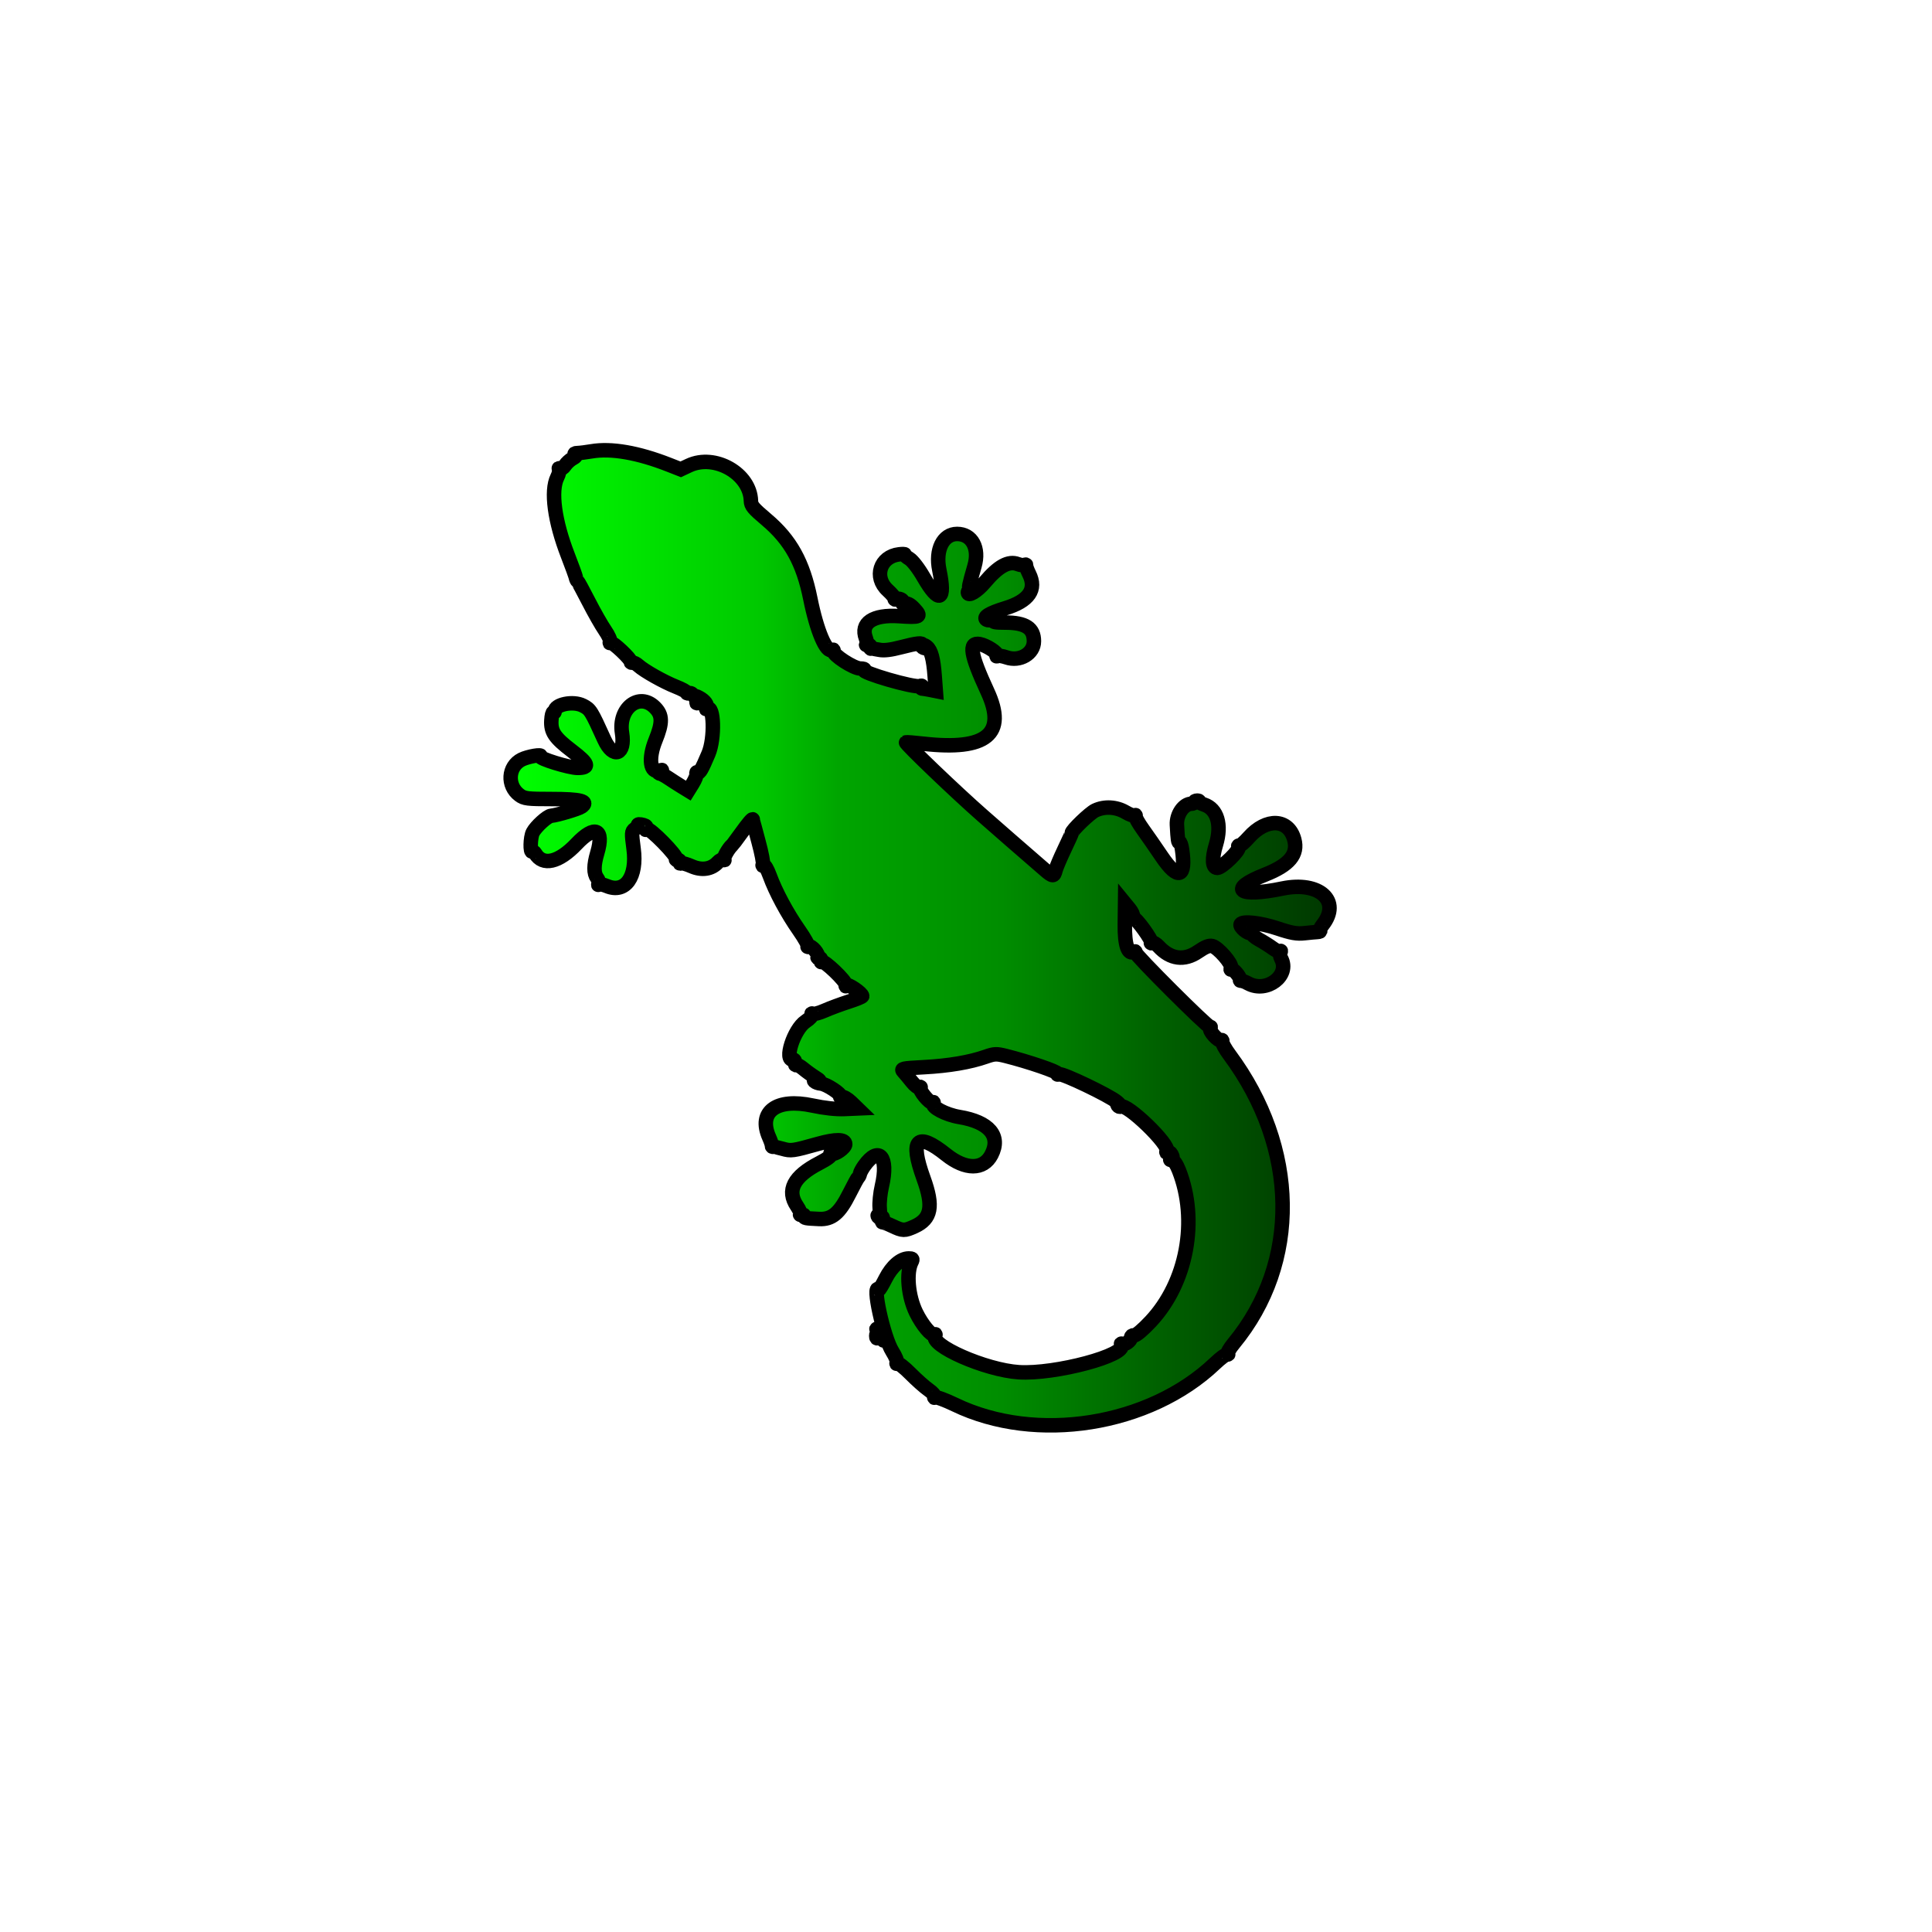
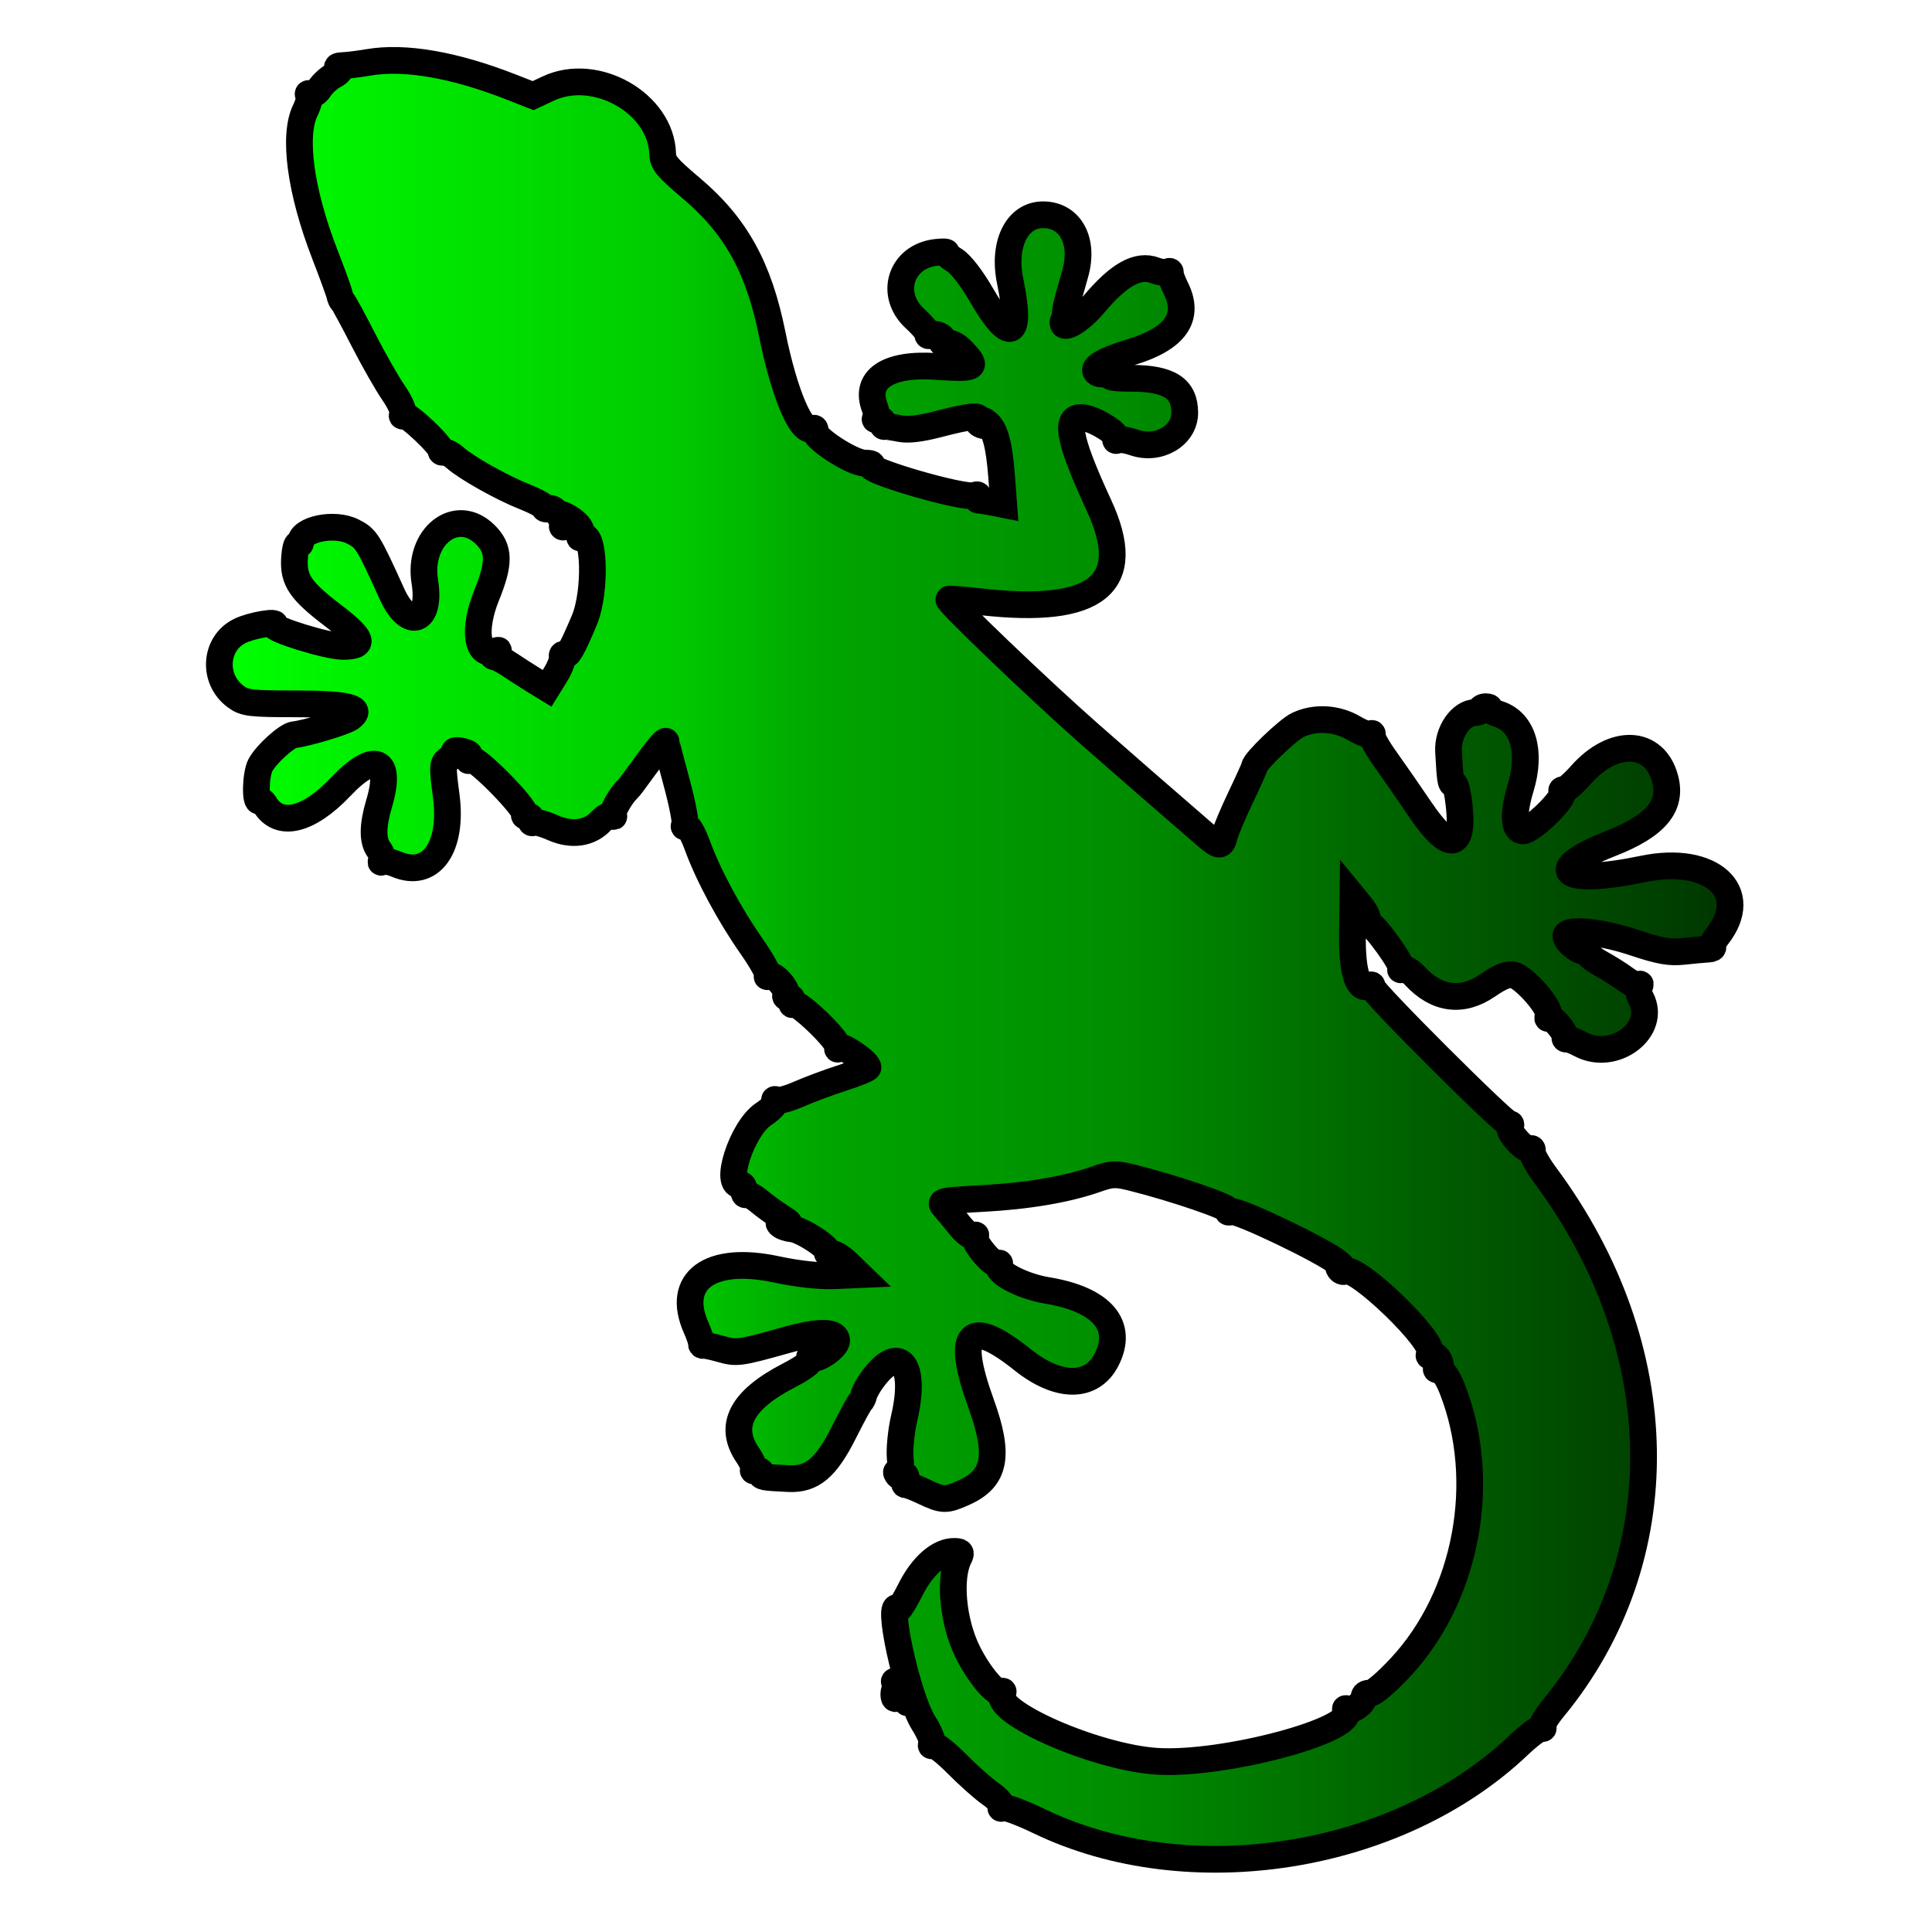
- <svg xmlns="http://www.w3.org/2000/svg" id="svg" width="400" height="400" viewBox="0, 0, 400,400">
+ <svg xmlns="http://www.w3.org/2000/svg" id="svg" width="400" height="400" viewBox="96.444, 86.444, 186.142, 216.816">
  <defs>
    <linearGradient id="gradient">
      <stop offset="0%" stop-color="#00ff00" />
      <stop offset="30%" stop-color="#00c900" />
      <stop offset="40%" stop-color="#00a500" />
      <stop offset="60%" stop-color="#008d00" />
      <stop offset="80%" stop-color="#005f00" />
      <stop offset="100%" stop-color="#003800" />
    </linearGradient>
  </defs>
  <g id="svgg">
    <path id="path0" d="M122.461 93.444 C 121.387 93.628,120.085 93.789,119.569 93.802 C 119.014 93.816,118.817 93.941,119.088 94.108 C 119.392 94.296,119.217 94.568,118.565 94.917 C 118.025 95.205,117.311 95.858,116.978 96.366 C 116.644 96.875,116.177 97.170,115.938 97.022 C 115.694 96.871,115.613 96.930,115.754 97.158 C 115.891 97.380,115.725 98.119,115.384 98.802 C 113.971 101.635,114.813 107.895,117.560 114.978 C 118.407 117.160,119.152 119.209,119.218 119.531 C 119.283 119.854,119.441 120.205,119.569 120.313 C 119.698 120.420,120.733 122.325,121.870 124.547 C 123.006 126.768,124.534 129.454,125.265 130.516 C 125.995 131.578,126.471 132.644,126.322 132.886 C 126.173 133.127,126.225 133.217,126.436 133.086 C 126.828 132.844,130.713 136.517,130.605 137.027 C 130.573 137.180,130.729 137.253,130.952 137.189 C 131.175 137.126,131.728 137.406,132.182 137.812 C 133.443 138.940,137.433 141.182,139.941 142.173 C 141.177 142.660,142.188 143.209,142.188 143.392 C 142.188 143.576,142.438 143.629,142.743 143.512 C 143.287 143.304,144.406 144.771,144.214 145.439 C 144.163 145.616,144.310 145.645,144.541 145.502 C 144.830 145.323,144.802 145.052,144.453 144.628 C 144.006 144.086,144.043 144.065,144.759 144.446 C 145.935 145.072,146.596 145.988,146.262 146.528 C 146.084 146.816,146.139 146.893,146.404 146.729 C 147.826 145.851,148.032 152.849,146.679 156.055 C 145.311 159.296,144.825 160.143,144.462 159.918 C 144.257 159.791,144.142 159.925,144.208 160.215 C 144.274 160.505,143.918 161.405,143.416 162.216 L 142.504 163.689 141.076 162.814 C 140.291 162.333,139.053 161.538,138.324 161.047 C 137.596 160.557,136.805 160.154,136.567 160.150 C 136.328 160.147,136.396 159.955,136.719 159.723 C 137.202 159.375,137.177 159.343,136.572 159.540 C 134.606 160.181,134.173 157.065,135.703 153.290 C 137.203 149.592,137.174 148.052,135.577 146.454 C 132.351 143.229,127.957 146.645,128.783 151.736 C 129.518 156.264,126.969 157.228,125.107 153.125 C 122.391 147.139,122.221 146.868,120.697 146.091 C 118.647 145.045,114.844 145.828,114.844 147.297 C 114.844 147.520,114.711 147.621,114.550 147.521 C 114.388 147.421,114.210 148.157,114.154 149.158 C 114.020 151.536,114.826 152.729,118.416 155.469 C 121.898 158.126,122.180 158.984,119.573 158.984 C 117.841 158.984,111.477 157.012,111.887 156.603 C 112.404 156.085,109.324 156.604,108.014 157.255 C 105.175 158.665,104.923 162.666,107.551 164.611 C 108.552 165.352,109.184 165.430,114.226 165.430 C 120.199 165.430,122.000 165.893,120.395 167.017 C 119.739 167.477,115.380 168.779,114.107 168.896 C 113.321 168.968,110.955 171.115,110.322 172.331 C 109.785 173.361,109.710 176.636,110.230 176.319 C 110.378 176.229,110.641 176.397,110.816 176.693 C 112.388 179.356,115.700 178.589,119.370 174.713 C 123.159 170.710,125.146 171.588,123.656 176.606 C 122.905 179.134,122.898 180.825,123.633 181.796 C 123.941 182.203,124.083 182.731,123.948 182.968 C 123.813 183.205,123.833 183.282,123.993 183.139 C 124.152 182.996,124.896 183.135,125.646 183.449 C 129.461 185.043,131.956 181.562,131.180 175.731 C 130.745 172.460,130.762 172.131,131.395 171.668 C 131.773 171.391,132.072 171.061,132.057 170.934 C 132.021 170.611,132.318 170.585,133.254 170.830 C 133.768 170.964,133.955 171.215,133.768 171.518 C 133.570 171.839,133.636 171.895,133.968 171.690 C 134.519 171.349,140.325 177.271,139.983 177.825 C 139.875 178.001,140.018 178.096,140.303 178.037 C 140.588 177.978,140.772 178.162,140.713 178.447 C 140.654 178.732,140.767 178.865,140.963 178.743 C 141.160 178.622,142.158 178.892,143.180 179.344 C 145.290 180.277,147.313 179.974,148.621 178.528 C 149.007 178.102,149.519 177.865,149.759 178.002 C 149.999 178.138,150.069 178.110,149.914 177.939 C 149.677 177.676,150.817 175.636,151.557 175.000 C 151.681 174.893,152.477 173.838,153.325 172.656 C 154.946 170.398,155.859 169.329,155.859 169.692 C 155.859 169.811,156.389 171.858,157.037 174.240 C 157.685 176.622,158.097 178.762,157.953 178.994 C 157.809 179.228,157.872 179.306,158.093 179.170 C 158.325 179.026,158.866 179.939,159.372 181.327 C 160.585 184.654,162.969 189.091,165.447 192.632 C 166.595 194.273,167.413 195.752,167.264 195.918 C 167.114 196.083,167.198 196.101,167.449 195.957 C 167.977 195.655,169.631 197.570,169.302 198.102 C 169.181 198.297,169.315 198.409,169.600 198.350 C 169.886 198.290,170.059 198.504,169.987 198.828 C 169.915 199.150,169.984 199.286,170.140 199.131 C 170.557 198.714,175.210 203.161,175.109 203.880 C 175.059 204.237,175.112 204.291,175.237 204.010 C 175.443 203.547,178.516 205.635,178.516 206.238 C 178.516 206.375,177.241 206.896,175.684 207.396 C 174.126 207.896,171.910 208.721,170.759 209.228 C 169.608 209.735,168.482 210.037,168.257 209.898 C 168.032 209.759,167.960 209.826,168.097 210.048 C 168.234 210.270,167.650 210.913,166.798 211.476 C 164.347 213.098,162.217 219.742,164.257 219.401 C 164.472 219.365,164.624 219.642,164.595 220.015 C 164.565 220.389,164.682 220.608,164.855 220.501 C 165.027 220.394,165.667 220.725,166.276 221.236 C 166.885 221.746,167.998 222.556,168.750 223.034 C 169.832 223.724,169.922 223.861,169.182 223.693 C 168.563 223.553,168.378 223.612,168.634 223.869 C 168.848 224.082,169.444 224.295,169.960 224.343 C 171.116 224.449,174.284 226.531,173.997 226.996 C 173.882 227.182,174.033 227.241,174.333 227.126 C 174.633 227.011,175.477 227.496,176.209 228.204 L 177.539 229.492 174.821 229.610 C 173.103 229.684,170.673 229.421,168.215 228.894 C 160.779 227.302,156.879 230.156,159.240 235.462 C 159.595 236.261,159.859 237.046,159.826 237.207 C 159.793 237.368,159.897 237.469,160.059 237.431 C 160.220 237.393,161.092 237.574,161.997 237.833 C 163.784 238.344,164.092 238.302,169.377 236.821 C 173.019 235.801,175.000 235.827,175.000 236.895 C 175.000 237.640,172.776 239.183,172.208 238.832 C 171.931 238.660,171.860 238.722,172.025 238.990 C 172.194 239.262,171.294 239.946,169.644 240.798 C 164.308 243.553,162.796 246.462,165.006 249.718 C 165.525 250.483,165.832 251.225,165.689 251.368 C 165.547 251.511,165.693 251.569,166.016 251.497 C 166.338 251.426,166.570 251.549,166.532 251.772 C 166.458 252.199,166.679 252.242,169.609 252.380 C 172.246 252.505,173.809 251.191,175.840 247.141 C 176.721 245.383,177.552 243.857,177.686 243.750 C 177.820 243.643,177.984 243.303,178.051 242.996 C 178.117 242.689,178.508 241.965,178.920 241.388 C 181.974 237.098,184.017 239.438,182.581 245.581 C 182.239 247.045,182.037 249.071,182.132 250.084 C 182.242 251.259,182.162 251.839,181.912 251.684 C 181.688 251.546,181.641 251.638,181.803 251.899 C 181.958 252.151,182.279 252.237,182.515 252.091 C 182.791 251.920,182.857 252.056,182.698 252.470 C 182.561 252.825,182.576 253.090,182.729 253.058 C 182.882 253.026,183.799 253.376,184.766 253.835 C 186.918 254.858,187.268 254.864,189.347 253.920 C 192.822 252.343,193.306 249.760,191.211 243.973 C 188.270 235.848,189.830 234.215,195.898 239.062 C 199.892 242.252,203.621 242.257,205.267 239.075 C 207.274 235.195,204.797 232.279,198.633 231.264 C 195.815 230.800,192.753 229.181,193.231 228.407 C 193.368 228.185,193.293 228.120,193.063 228.262 C 192.558 228.574,190.138 225.629,190.538 225.187 C 190.693 225.015,190.618 224.990,190.372 225.131 C 190.119 225.276,189.436 224.773,188.809 223.982 C 188.197 223.209,187.413 222.269,187.068 221.892 C 186.474 221.243,186.699 221.193,191.330 220.945 C 196.459 220.671,200.811 219.932,204.119 218.774 C 205.881 218.157,206.316 218.141,208.221 218.618 C 212.891 219.789,219.154 221.927,218.938 222.277 C 218.812 222.481,218.978 222.544,219.307 222.418 C 219.972 222.163,229.712 226.830,231.250 228.141 C 231.787 228.599,231.980 228.844,231.678 228.684 C 231.313 228.492,231.224 228.548,231.412 228.852 C 231.567 229.104,231.846 229.216,232.030 229.102 C 233.274 228.334,242.337 237.091,241.575 238.325 C 241.397 238.613,241.451 238.690,241.717 238.526 C 241.954 238.379,242.331 238.602,242.555 239.020 C 242.854 239.578,242.833 239.833,242.477 239.977 C 242.173 240.100,242.230 240.184,242.630 240.204 C 243.025 240.223,243.577 241.018,244.076 242.285 C 248.152 252.632,245.749 265.555,238.258 273.576 C 236.638 275.311,235.191 276.532,234.827 276.472 C 234.481 276.414,234.193 276.601,234.188 276.887 C 234.177 277.570,232.807 278.559,232.304 278.247 C 232.088 278.114,232.024 278.188,232.163 278.413 C 233.483 280.549,218.424 284.585,210.938 284.102 C 204.029 283.657,192.350 278.512,193.612 276.469 C 193.756 276.236,193.689 276.164,193.459 276.306 C 192.880 276.663,190.919 274.312,189.675 271.769 C 188.016 268.377,187.579 263.473,188.737 261.230 C 189.026 260.672,188.920 260.547,188.157 260.547 C 186.506 260.547,184.642 262.164,183.342 264.723 C 182.667 266.053,182.052 267.078,181.975 267.001 C 180.425 265.448,182.914 276.911,184.757 279.810 C 185.414 280.845,185.834 281.883,185.689 282.117 C 185.545 282.351,185.599 282.436,185.810 282.305 C 186.021 282.175,187.235 283.121,188.507 284.407 C 189.779 285.693,191.476 287.201,192.278 287.757 C 193.080 288.314,193.624 288.950,193.487 289.171 C 193.351 289.393,193.425 289.458,193.653 289.317 C 193.882 289.177,195.710 289.853,197.718 290.821 C 214.518 298.923,237.959 295.210,251.539 282.295 C 252.708 281.183,253.851 280.332,254.078 280.404 C 254.306 280.475,254.365 280.406,254.209 280.251 C 254.053 280.095,254.594 279.158,255.411 278.167 C 269.241 261.407,268.902 237.728,254.553 218.382 C 253.668 217.188,252.996 215.974,253.060 215.683 C 253.125 215.393,253.017 215.255,252.820 215.377 C 252.312 215.691,250.251 213.433,250.572 212.913 C 250.719 212.675,250.691 212.529,250.510 212.588 C 250.066 212.733,234.932 197.627,235.068 197.174 C 235.127 196.978,235.022 196.912,234.834 197.028 C 233.560 197.815,232.829 195.699,232.883 191.373 L 232.937 187.057 233.839 188.158 C 234.334 188.763,234.664 189.475,234.572 189.741 C 234.479 190.007,234.551 190.183,234.732 190.132 C 235.206 189.998,238.667 194.791,238.351 195.143 C 238.205 195.305,238.280 195.327,238.517 195.192 C 238.755 195.057,239.370 195.403,239.885 195.962 C 242.324 198.611,245.202 198.990,248.041 197.038 C 249.493 196.039,250.335 195.703,250.981 195.865 C 252.213 196.174,255.172 199.582,254.877 200.352 C 254.750 200.683,254.767 200.832,254.914 200.685 C 255.214 200.385,256.891 202.353,256.738 202.824 C 256.685 202.990,256.772 203.089,256.934 203.045 C 257.095 203.001,257.789 203.264,258.477 203.631 C 262.280 205.658,267.124 201.969,265.252 198.471 C 265.008 198.014,264.932 197.424,265.084 197.160 C 265.235 196.896,265.222 196.804,265.053 196.956 C 264.885 197.108,264.198 196.825,263.526 196.329 C 262.854 195.832,261.565 195.020,260.660 194.525 C 259.756 194.029,259.124 193.449,259.256 193.236 C 259.396 193.010,259.296 192.972,259.016 193.145 C 258.469 193.483,256.547 191.874,256.871 191.349 C 257.313 190.634,261.020 191.058,264.491 192.221 C 267.357 193.181,268.495 193.382,270.080 193.207 C 271.175 193.087,272.398 192.974,272.798 192.957 C 273.198 192.941,273.424 192.825,273.299 192.700 C 273.174 192.576,273.414 192.040,273.831 191.510 C 277.746 186.532,273.171 182.371,265.528 183.957 C 256.345 185.863,254.164 184.130,261.914 181.085 C 266.943 179.110,268.793 176.890,267.968 173.824 C 266.794 169.465,262.199 169.253,258.537 173.389 C 257.658 174.383,256.770 175.147,256.565 175.088 C 256.360 175.029,256.299 175.155,256.431 175.367 C 256.802 175.968,253.009 179.687,252.025 179.688 C 250.967 179.688,250.865 177.799,251.762 174.840 C 252.999 170.764,252.013 167.467,249.293 166.579 C 248.597 166.351,248.120 166.073,248.232 165.960 C 248.345 165.847,248.174 165.755,247.852 165.755 C 247.529 165.755,247.266 165.902,247.266 166.081 C 247.266 166.260,247.005 166.406,246.686 166.406 C 245.072 166.406,243.550 168.605,243.668 170.769 C 243.843 174.007,243.925 174.547,244.213 174.369 C 244.361 174.278,244.594 174.954,244.731 175.871 C 245.612 181.750,243.911 182.346,240.528 177.344 C 239.293 175.518,237.536 172.983,236.622 171.711 C 235.708 170.439,235.020 169.209,235.091 168.977 C 235.163 168.745,235.096 168.680,234.942 168.834 C 234.788 168.988,233.923 168.680,233.020 168.150 C 231.094 167.022,228.678 166.888,226.750 167.803 C 225.630 168.335,221.893 171.928,221.893 172.474 C 221.893 172.579,221.199 174.120,220.350 175.899 C 219.501 177.678,218.686 179.609,218.540 180.191 C 218.206 181.524,217.960 181.516,216.346 180.118 C 210.188 174.785,208.172 173.029,203.356 168.801 C 197.912 164.022,187.358 153.917,187.580 153.697 C 187.644 153.635,189.277 153.762,191.211 153.981 C 204.253 155.455,208.514 151.971,204.439 143.164 C 200.894 135.501,200.471 132.919,202.830 133.347 C 204.210 133.597,206.668 135.186,206.384 135.645 C 206.244 135.872,206.300 135.953,206.508 135.824 C 206.717 135.695,207.566 135.823,208.394 136.107 C 211.137 137.051,214.063 135.326,214.063 132.765 C 214.063 130.036,212.331 128.909,208.125 128.900 C 206.020 128.896,205.427 128.787,205.859 128.484 C 206.319 128.163,206.256 128.127,205.570 128.320 C 205.088 128.455,204.509 128.451,204.281 128.311 C 203.443 127.793,204.822 126.937,208.114 125.933 C 213.031 124.433,214.685 122.052,213.067 118.804 C 212.678 118.022,212.395 117.238,212.439 117.061 C 212.483 116.884,212.354 116.841,212.152 116.966 C 211.950 117.091,211.305 117.011,210.719 116.788 C 208.814 116.064,206.696 117.233,203.893 120.555 C 202.291 122.454,200.391 123.582,200.391 122.633 C 200.391 122.406,200.566 122.328,200.781 122.461 C 200.996 122.594,201.172 122.516,201.172 122.289 C 201.172 122.061,201.015 121.875,200.822 121.875 C 200.468 121.875,200.604 121.194,201.760 117.188 C 202.826 113.491,201.230 110.547,198.159 110.547 C 195.246 110.547,193.615 113.835,194.471 117.983 C 195.815 124.487,194.452 125.110,191.202 119.475 C 190.172 117.688,188.923 116.072,188.261 115.670 C 187.629 115.286,187.193 114.891,187.291 114.792 C 187.389 114.694,186.878 114.683,186.155 114.767 C 182.189 115.230,180.834 119.486,183.789 122.196 C 184.648 122.983,185.303 123.774,185.244 123.952 C 185.185 124.131,185.301 124.175,185.502 124.051 C 186.020 123.731,187.149 124.229,186.883 124.660 C 186.761 124.858,186.806 124.994,186.983 124.963 C 187.826 124.817,188.395 125.082,189.276 126.034 C 190.850 127.731,190.575 127.864,186.107 127.565 C 180.721 127.204,178.067 128.992,179.275 132.168 C 179.474 132.693,179.517 133.243,179.370 133.391 C 179.222 133.538,179.365 133.600,179.688 133.529 C 180.010 133.457,180.229 133.618,180.176 133.887 C 180.122 134.155,180.210 134.345,180.371 134.309 C 180.532 134.273,181.285 134.373,182.044 134.532 C 182.991 134.730,184.393 134.567,186.512 134.012 C 189.839 133.141,191.189 132.998,190.846 133.553 C 190.727 133.745,190.901 134.007,191.233 134.134 C 191.643 134.292,191.744 134.211,191.547 133.882 C 191.343 133.543,191.448 133.554,191.897 133.918 C 192.783 134.636,193.249 136.381,193.519 139.990 L 193.748 143.066 192.528 142.822 C 191.858 142.688,191.144 142.578,190.944 142.578 C 190.743 142.578,190.686 142.404,190.818 142.192 C 190.955 141.970,190.796 141.906,190.443 142.041 C 189.339 142.465,178.067 139.191,178.886 138.684 C 179.129 138.534,178.789 138.411,178.130 138.411 C 176.756 138.411,172.396 135.583,172.568 134.803 C 172.627 134.536,172.507 134.421,172.301 134.549 C 171.099 135.291,169.125 130.673,167.774 123.960 C 166.261 116.444,163.684 111.791,158.699 107.578 C 155.952 105.256,155.500 104.714,155.473 103.711 C 155.321 98.054,147.990 93.867,142.636 96.379 L 140.936 97.176 138.534 96.233 C 132.098 93.707,126.555 92.745,122.461 93.444 M181.631 275.257 C 181.851 275.366,182.031 275.627,182.031 275.837 C 182.031 276.046,181.893 276.133,181.724 276.028 C 181.556 275.924,181.417 276.175,181.417 276.586 C 181.417 277.058,181.554 277.196,181.789 276.961 C 182.024 276.726,182.352 276.836,182.681 277.260 C 183.090 277.787,183.085 277.642,182.655 276.575 C 182.354 275.831,181.911 275.185,181.670 275.140 C 181.411 275.092,181.395 275.140,181.631 275.257 " stroke="black" stroke-width="3" fill="url(#gradient)" fill-rule="evenodd">
</path>
  </g>
</svg>
